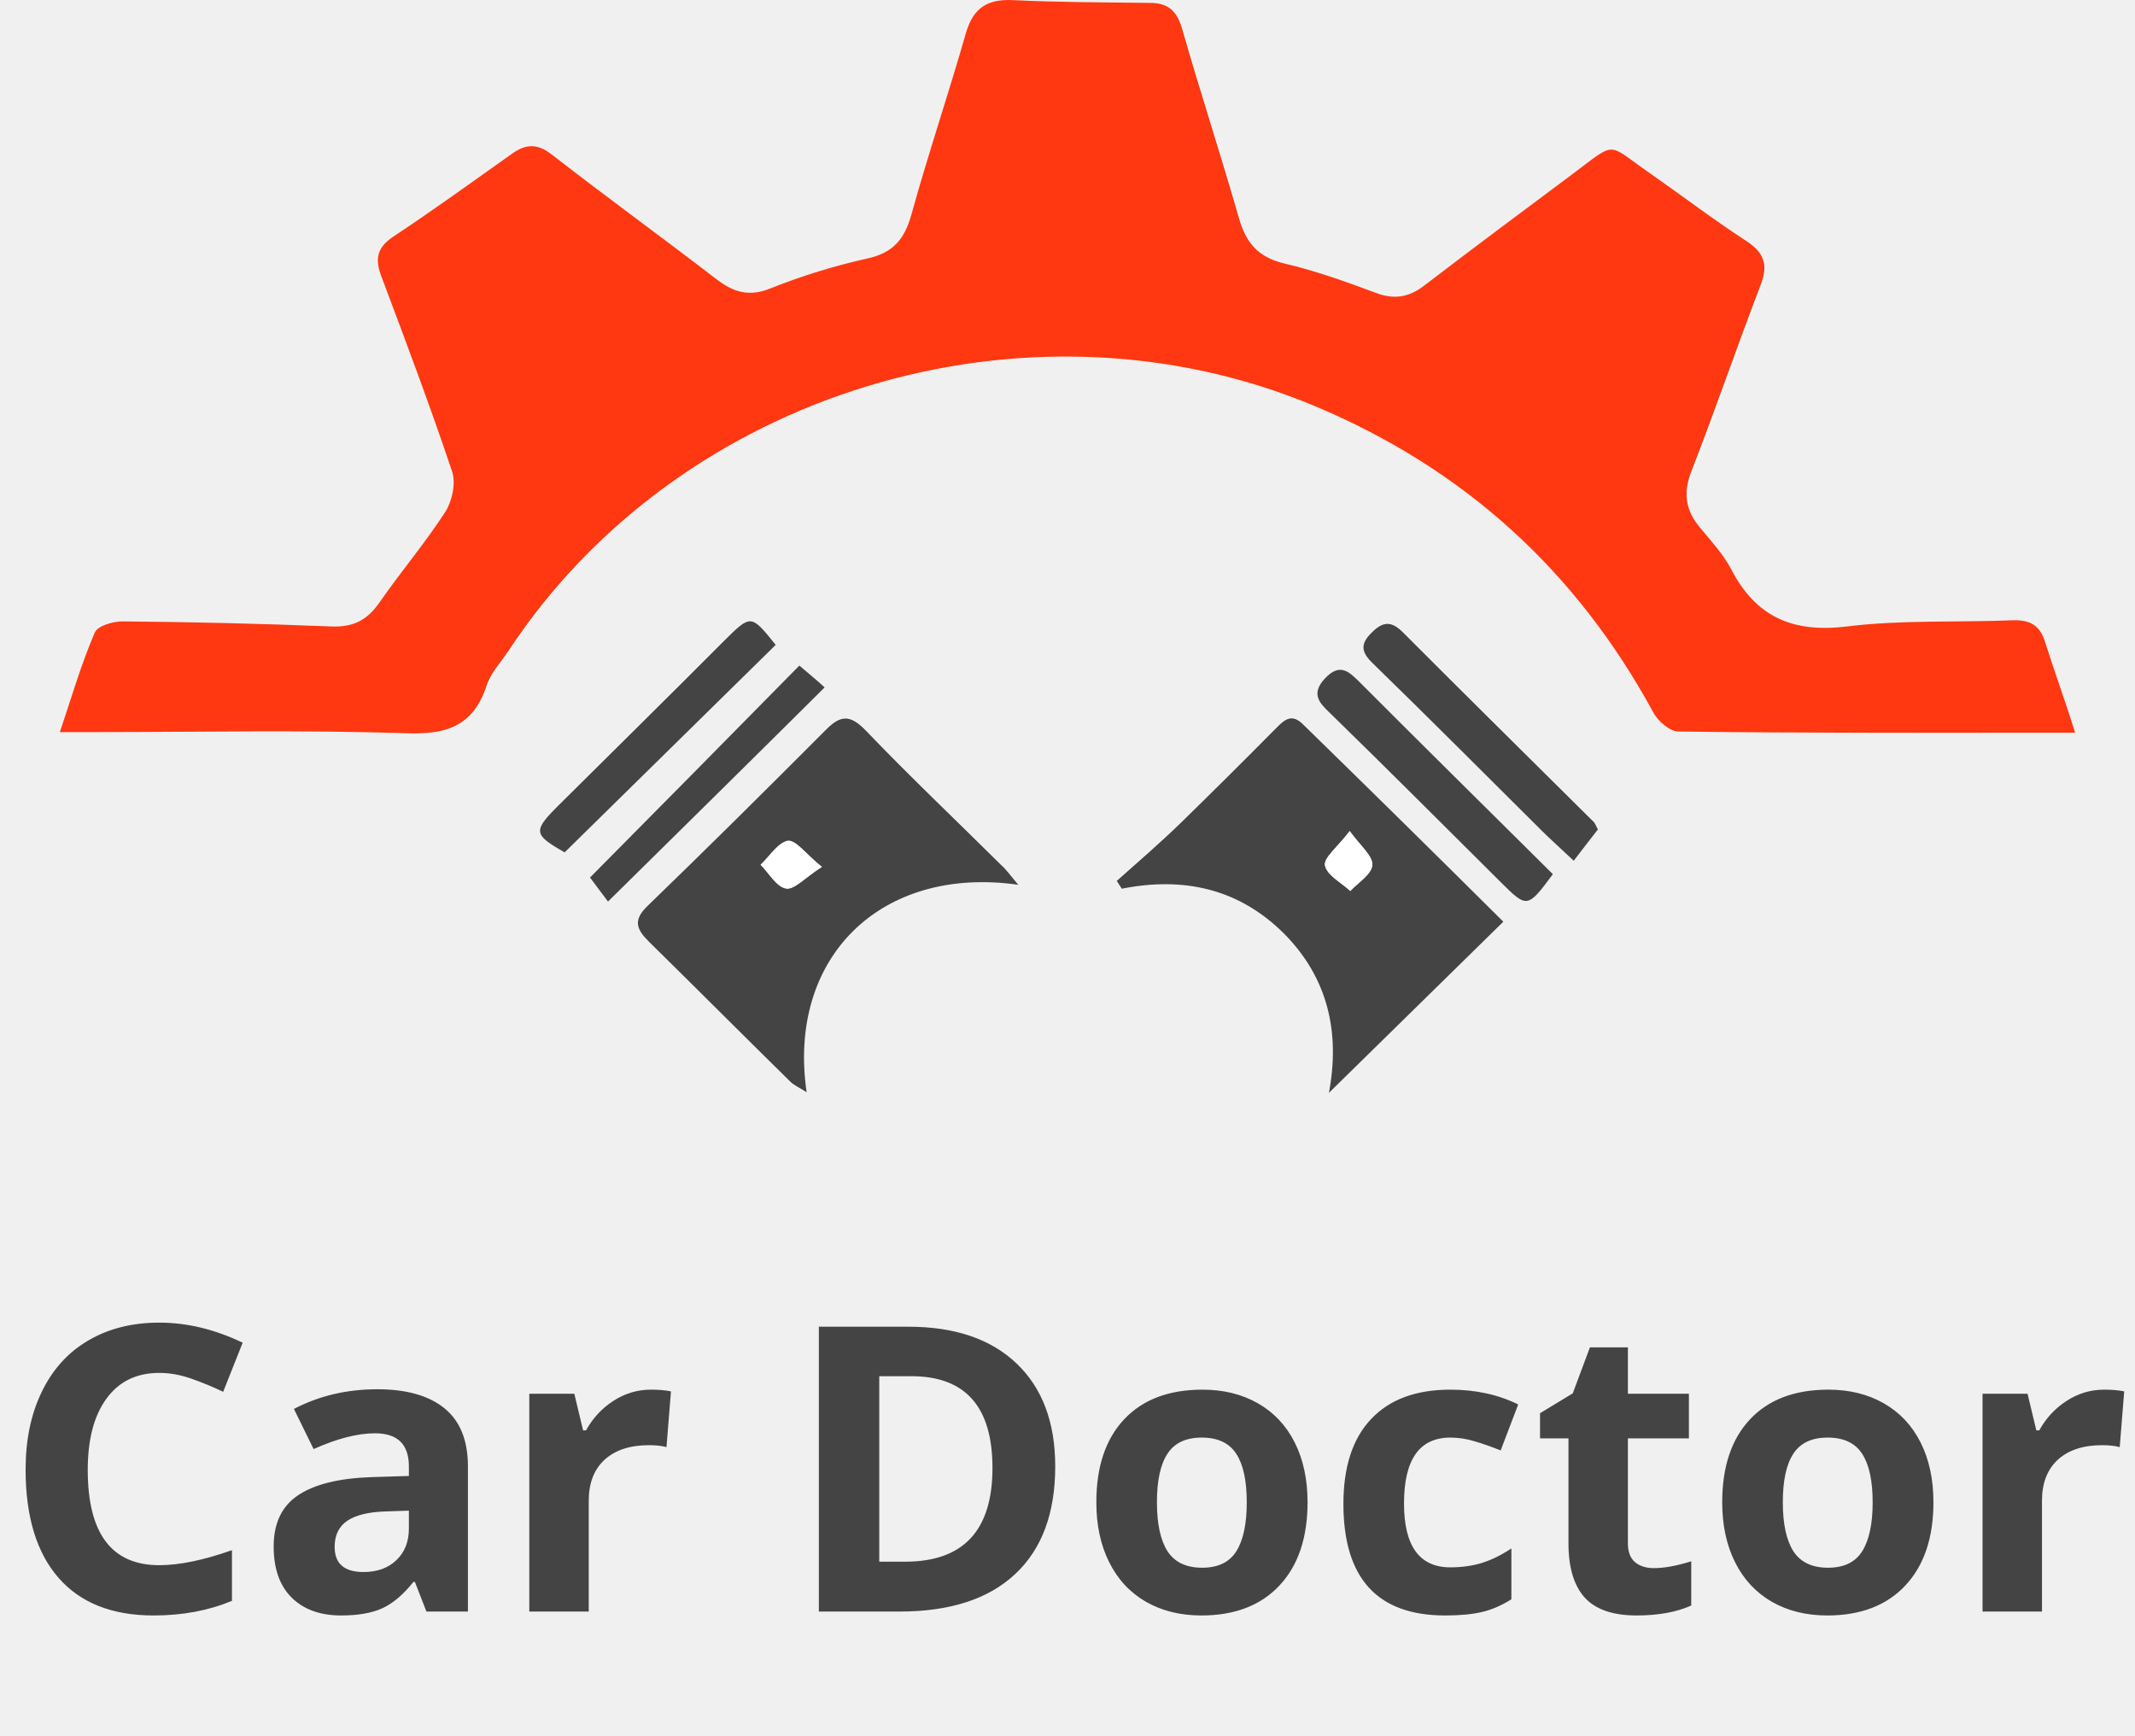
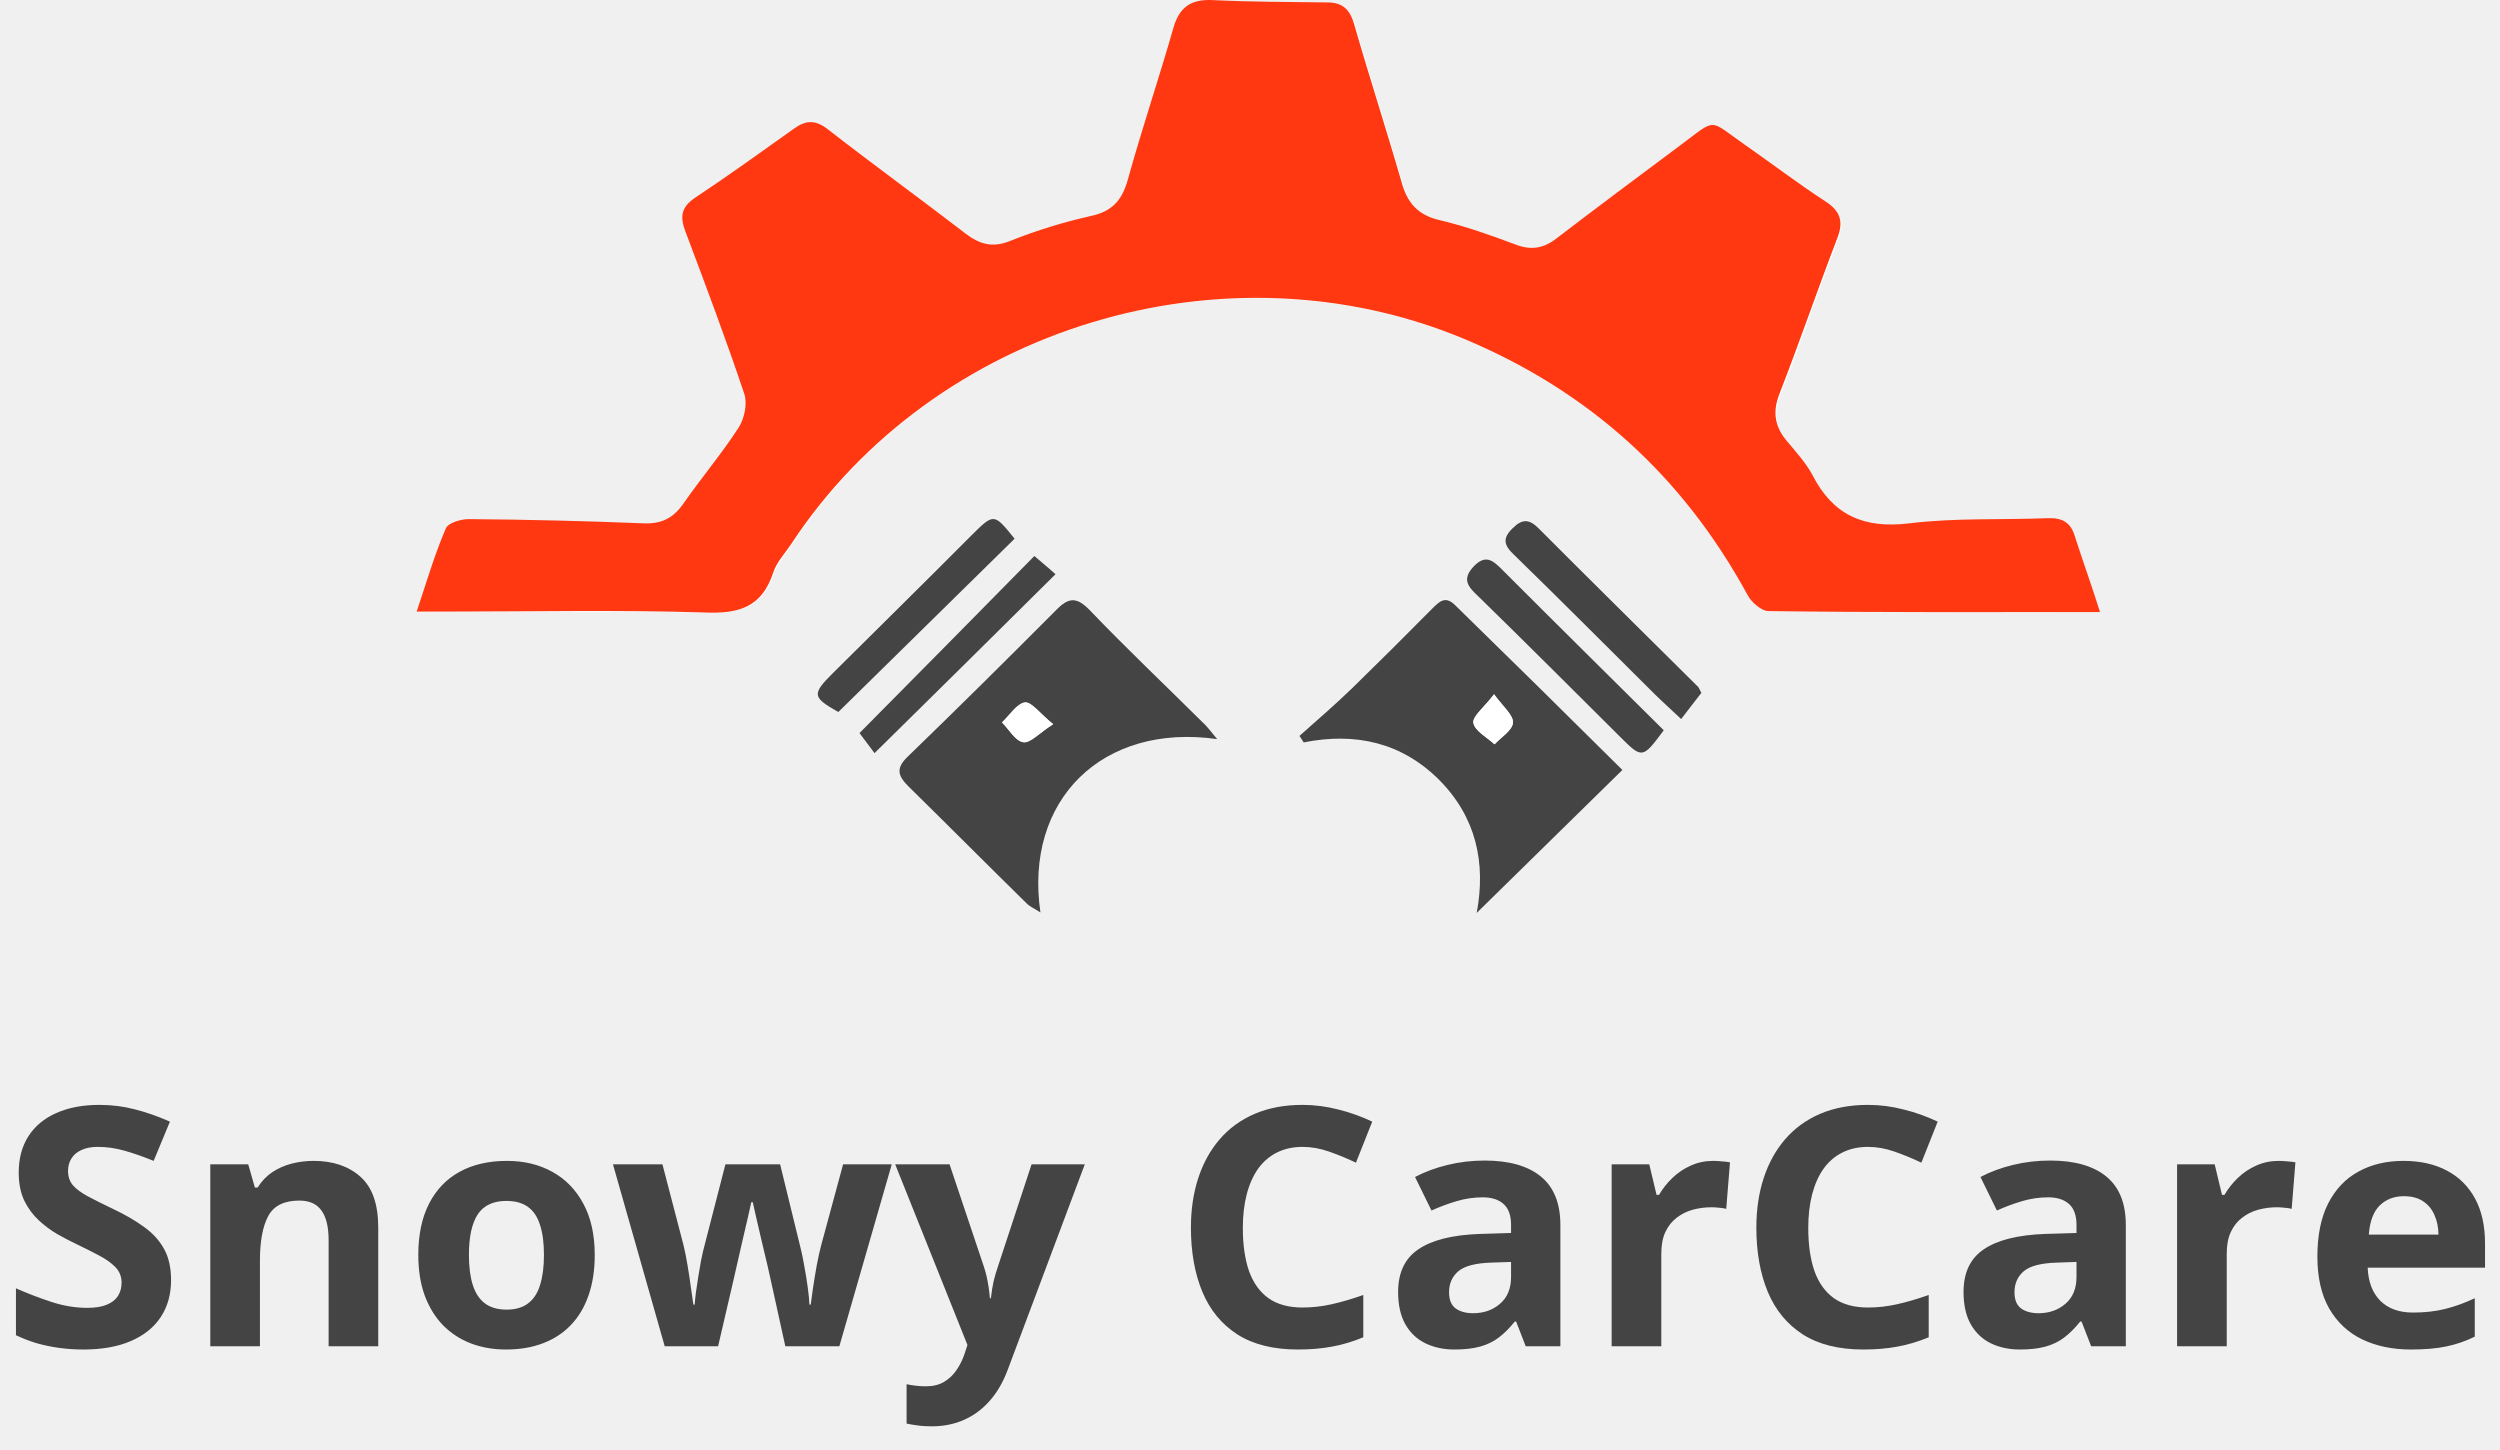
- <svg xmlns="http://www.w3.org/2000/svg" width="107" height="87" viewBox="0 0 107 87" fill="none">
-   <path d="M104 36.724C103.464 35.098 102.956 33.725 102.562 32.295C102.308 31.398 101.8 31.146 100.926 31.174C98.162 31.286 95.37 31.146 92.634 31.483C89.898 31.819 88.036 31.006 86.795 28.567C86.429 27.839 85.808 27.194 85.272 26.549C84.539 25.68 84.398 24.811 84.821 23.718C86.034 20.635 87.077 17.495 88.29 14.384C88.685 13.375 88.488 12.758 87.585 12.17C85.921 11.049 84.37 9.843 82.762 8.722C80.506 7.18 81.126 7.068 78.87 8.75C76.388 10.6 73.906 12.422 71.452 14.328C70.662 14.945 69.901 15.029 68.97 14.692C67.475 14.132 65.981 13.571 64.429 13.235C63.104 12.927 62.483 12.17 62.145 10.936C61.242 7.797 60.227 4.686 59.324 1.546C59.07 0.649 58.619 0.201 57.688 0.173C55.376 0.145 53.091 0.145 50.806 0.033C49.537 -0.023 48.832 0.425 48.465 1.686C47.619 4.742 46.604 7.741 45.73 10.796C45.391 12.002 44.827 12.702 43.53 12.983C41.894 13.347 40.258 13.851 38.707 14.468C37.635 14.889 36.845 14.692 35.999 14.048C33.235 11.945 30.443 9.899 27.707 7.769C26.974 7.208 26.41 7.208 25.705 7.741C23.73 9.17 21.728 10.572 19.725 11.917C18.879 12.478 18.851 13.067 19.189 13.936C20.43 17.159 21.615 20.411 22.715 23.662C22.912 24.251 22.715 25.148 22.377 25.68C21.361 27.25 20.12 28.68 19.077 30.221C18.456 31.118 17.723 31.483 16.623 31.426C13.154 31.286 9.684 31.202 6.187 31.174C5.708 31.174 4.946 31.398 4.805 31.735C4.156 33.304 3.677 34.93 3.056 36.724C3.818 36.724 4.326 36.724 4.862 36.724C10.023 36.724 15.213 36.612 20.374 36.78C22.405 36.836 23.759 36.444 24.435 34.426C24.661 33.781 25.169 33.22 25.535 32.66C34.053 19.598 51.512 14.328 65.924 20.383C73.398 23.522 79.011 28.623 82.875 35.715C83.1 36.163 83.721 36.696 84.144 36.696C90.659 36.752 97.203 36.724 104 36.724Z" fill="white" />
-   <path d="M104 36.724C97.174 36.724 90.659 36.752 84.116 36.668C83.693 36.668 83.072 36.136 82.847 35.687C78.983 28.595 73.37 23.494 65.896 20.355C51.512 14.328 34.053 19.598 25.479 32.632C25.084 33.22 24.576 33.753 24.379 34.398C23.702 36.416 22.348 36.836 20.317 36.752C15.156 36.584 9.995 36.696 4.805 36.696C4.297 36.696 3.79 36.696 3 36.696C3.592 34.93 4.072 33.276 4.749 31.707C4.89 31.37 5.651 31.146 6.131 31.146C9.6 31.174 13.097 31.258 16.566 31.398C17.695 31.454 18.4 31.09 19.02 30.193C20.092 28.651 21.305 27.222 22.32 25.652C22.659 25.12 22.856 24.223 22.659 23.634C21.558 20.355 20.346 17.131 19.133 13.908C18.794 13.039 18.851 12.45 19.669 11.889C21.7 10.544 23.674 9.114 25.648 7.713C26.353 7.208 26.917 7.18 27.651 7.741C30.387 9.871 33.207 11.917 35.943 14.02C36.789 14.664 37.579 14.889 38.65 14.44C40.202 13.823 41.837 13.319 43.473 12.955C44.771 12.674 45.335 11.973 45.673 10.768C46.519 7.713 47.535 4.714 48.409 1.658C48.776 0.397 49.481 -0.051 50.75 0.005C53.035 0.117 55.347 0.117 57.632 0.145C58.591 0.145 59.014 0.593 59.268 1.518C60.17 4.658 61.186 7.769 62.088 10.908C62.427 12.142 63.047 12.899 64.373 13.207C65.924 13.571 67.419 14.104 68.914 14.664C69.844 15.029 70.606 14.917 71.396 14.3C73.85 12.422 76.331 10.572 78.813 8.722C81.07 7.04 80.478 7.152 82.706 8.694C84.313 9.815 85.893 11.021 87.529 12.086C88.431 12.674 88.629 13.291 88.234 14.3C87.049 17.383 85.977 20.523 84.765 23.634C84.341 24.727 84.483 25.596 85.216 26.465C85.752 27.11 86.344 27.755 86.739 28.483C87.98 30.922 89.841 31.735 92.577 31.398C95.313 31.062 98.105 31.202 100.869 31.09C101.744 31.062 102.251 31.342 102.505 32.211C102.985 33.725 103.492 35.098 104 36.724Z" fill="#FF3811" />
-   <path d="M75.344 46.198C72.016 42.919 68.66 39.611 65.303 36.276C64.711 35.687 64.344 36.079 63.922 36.5C62.342 38.098 60.763 39.695 59.155 41.237C58.14 42.218 57.04 43.171 55.968 44.124C56.052 44.264 56.137 44.376 56.222 44.517C59.352 43.9 62.088 44.544 64.344 46.759C66.573 48.973 67.165 51.748 66.601 54.748C69.534 51.888 72.383 49.085 75.344 46.198Z" fill="white" />
-   <path d="M51.032 44.348C50.609 43.872 50.412 43.563 50.158 43.311C47.901 41.069 45.589 38.882 43.389 36.584C42.599 35.771 42.12 35.799 41.358 36.584C38.425 39.555 35.492 42.47 32.474 45.357C31.712 46.086 31.881 46.535 32.53 47.179C34.899 49.506 37.24 51.86 39.609 54.187C39.807 54.383 40.089 54.495 40.427 54.719C39.44 47.992 44.178 43.367 51.032 44.348Z" fill="white" />
-   <path d="M40.061 33.36C36.479 36.976 33.01 40.508 29.569 43.984C29.822 44.32 30.161 44.797 30.471 45.189C34.109 41.573 37.607 38.126 41.33 34.454C40.935 34.117 40.484 33.725 40.061 33.36Z" fill="white" />
-   <path d="M80.083 41.573C79.998 41.433 79.942 41.265 79.829 41.125C76.642 37.958 73.483 34.818 70.296 31.651C69.76 31.118 69.365 31.09 68.773 31.651C68.152 32.267 68.265 32.688 68.829 33.248C71.678 36.023 74.47 38.826 77.29 41.629C77.742 42.078 78.221 42.498 78.87 43.115C79.293 42.582 79.631 42.162 80.083 41.573Z" fill="white" />
-   <path d="M77.826 43.816C74.555 40.564 71.339 37.397 68.124 34.173C67.588 33.641 67.137 33.22 66.403 34.005C65.698 34.762 66.093 35.211 66.657 35.743C69.534 38.574 72.383 41.405 75.231 44.236C76.501 45.526 76.529 45.526 77.826 43.816Z" fill="white" />
-   <path d="M38.876 32.323C37.607 30.782 37.635 30.782 36.281 32.099C33.517 34.846 30.753 37.565 28.017 40.312C26.692 41.629 26.72 41.797 28.299 42.694C31.825 39.247 35.322 35.799 38.876 32.323Z" fill="white" />
-   <path d="M75.344 46.198C72.383 49.113 69.534 51.888 66.601 54.776C67.165 51.776 66.573 49.029 64.344 46.787C62.088 44.544 59.324 43.928 56.222 44.544C56.137 44.404 56.052 44.292 55.968 44.152C57.04 43.199 58.111 42.274 59.155 41.265C60.763 39.695 62.342 38.126 63.922 36.528C64.344 36.107 64.711 35.715 65.303 36.304C68.66 39.583 72.016 42.891 75.344 46.198ZM67.644 41.657C67.052 42.442 66.347 42.975 66.403 43.367C66.488 43.844 67.221 44.236 67.673 44.657C68.067 44.236 68.744 43.816 68.773 43.367C68.829 42.919 68.209 42.414 67.644 41.657Z" fill="#444444" />
-   <path d="M51.032 44.348C44.15 43.367 39.44 47.992 40.427 54.748C40.089 54.523 39.807 54.411 39.609 54.215C37.24 51.888 34.899 49.534 32.53 47.207C31.881 46.563 31.712 46.114 32.474 45.385C35.463 42.498 38.425 39.555 41.358 36.612C42.12 35.827 42.599 35.799 43.389 36.612C45.589 38.91 47.901 41.097 50.158 43.339C50.412 43.563 50.637 43.872 51.032 44.348ZM41.189 43.451C40.399 42.807 39.891 42.106 39.525 42.162C39.017 42.246 38.594 42.947 38.143 43.367C38.566 43.788 38.932 44.46 39.412 44.544C39.807 44.6 40.343 43.984 41.189 43.451Z" fill="#444444" />
-   <path d="M40.061 33.36C40.484 33.725 40.935 34.089 41.33 34.454C37.635 38.126 34.138 41.573 30.471 45.189C30.161 44.769 29.794 44.292 29.569 43.984C33.01 40.508 36.507 36.976 40.061 33.36Z" fill="#444444" />
-   <path d="M80.083 41.573C79.631 42.162 79.293 42.582 78.87 43.143C78.221 42.526 77.742 42.106 77.29 41.657C74.47 38.854 71.678 36.051 68.829 33.276C68.237 32.716 68.124 32.295 68.773 31.679C69.337 31.118 69.76 31.146 70.296 31.679C73.455 34.846 76.642 37.986 79.829 41.153C79.942 41.237 79.998 41.433 80.083 41.573Z" fill="#444444" />
-   <path d="M77.826 43.816C76.557 45.526 76.529 45.526 75.231 44.236C72.383 41.405 69.534 38.546 66.657 35.743C66.093 35.211 65.698 34.762 66.403 34.005C67.137 33.22 67.588 33.641 68.124 34.173C71.339 37.397 74.555 40.564 77.826 43.816Z" fill="#444444" />
-   <path d="M38.876 32.323C35.322 35.827 31.825 39.247 28.299 42.722C26.72 41.825 26.692 41.657 28.017 40.34C30.781 37.593 33.545 34.874 36.281 32.127C37.635 30.782 37.635 30.782 38.876 32.323Z" fill="#444444" />
-   <path d="M67.644 41.657C68.18 42.442 68.801 42.919 68.773 43.367C68.745 43.816 68.068 44.236 67.673 44.657C67.221 44.236 66.488 43.872 66.403 43.367C66.347 42.975 67.052 42.442 67.644 41.657Z" fill="white" />
-   <path d="M41.189 43.451C40.343 43.984 39.835 44.601 39.384 44.517C38.904 44.46 38.538 43.76 38.114 43.339C38.566 42.919 38.989 42.218 39.496 42.134C39.891 42.106 40.399 42.835 41.189 43.451Z" fill="white" />
-   <path d="M7.982 68.813C6.843 68.813 5.961 69.242 5.336 70.102C4.711 70.954 4.398 72.146 4.398 73.676C4.398 76.859 5.593 78.451 7.982 78.451C8.985 78.451 10.199 78.201 11.625 77.699V80.238C10.453 80.727 9.145 80.971 7.699 80.971C5.622 80.971 4.034 80.343 2.934 79.086C1.833 77.823 1.283 76.013 1.283 73.656C1.283 72.172 1.553 70.873 2.094 69.76C2.634 68.64 3.409 67.784 4.418 67.192C5.434 66.593 6.622 66.293 7.982 66.293C9.369 66.293 10.762 66.628 12.162 67.299L11.185 69.76C10.652 69.506 10.115 69.285 9.574 69.096C9.034 68.907 8.503 68.813 7.982 68.813ZM21.371 80.775L20.795 79.291H20.717C20.215 79.923 19.698 80.362 19.164 80.609C18.637 80.85 17.947 80.971 17.094 80.971C16.046 80.971 15.219 80.671 14.613 80.072C14.014 79.473 13.715 78.621 13.715 77.514C13.715 76.355 14.118 75.502 14.926 74.955C15.74 74.402 16.963 74.096 18.598 74.037L20.492 73.979V73.5C20.492 72.393 19.926 71.84 18.793 71.84C17.921 71.84 16.895 72.104 15.717 72.631L14.73 70.619C15.987 69.962 17.38 69.633 18.91 69.633C20.375 69.633 21.498 69.952 22.279 70.59C23.061 71.228 23.451 72.198 23.451 73.5V80.775H21.371ZM20.492 75.717L19.34 75.756C18.474 75.782 17.829 75.938 17.406 76.225C16.983 76.511 16.771 76.947 16.771 77.533C16.771 78.373 17.253 78.793 18.217 78.793C18.907 78.793 19.457 78.594 19.867 78.197C20.284 77.8 20.492 77.273 20.492 76.615V75.717ZM32.621 69.653C33.025 69.653 33.36 69.682 33.627 69.74L33.402 72.533C33.161 72.468 32.868 72.436 32.523 72.436C31.573 72.436 30.831 72.68 30.297 73.168C29.77 73.656 29.506 74.34 29.506 75.219V80.775H26.527V69.858H28.783L29.223 71.694H29.369C29.708 71.082 30.163 70.59 30.736 70.219C31.316 69.841 31.944 69.653 32.621 69.653ZM52.885 73.5C52.885 75.85 52.214 77.65 50.873 78.9C49.538 80.15 47.608 80.775 45.082 80.775H41.039V66.498H45.522C47.852 66.498 49.662 67.113 50.951 68.344C52.24 69.574 52.885 71.293 52.885 73.5ZM49.74 73.578C49.74 70.512 48.386 68.979 45.678 68.979H44.066V78.275H45.365C48.282 78.275 49.74 76.71 49.74 73.578ZM57.982 75.297C57.982 76.378 58.158 77.195 58.51 77.748C58.868 78.302 59.447 78.578 60.248 78.578C61.042 78.578 61.612 78.305 61.957 77.758C62.309 77.204 62.484 76.384 62.484 75.297C62.484 74.216 62.309 73.406 61.957 72.865C61.605 72.325 61.029 72.055 60.228 72.055C59.434 72.055 58.861 72.325 58.51 72.865C58.158 73.399 57.982 74.21 57.982 75.297ZM65.531 75.297C65.531 77.074 65.062 78.464 64.125 79.467C63.188 80.469 61.882 80.971 60.209 80.971C59.161 80.971 58.236 80.743 57.435 80.287C56.635 79.825 56.02 79.164 55.59 78.305C55.16 77.445 54.945 76.443 54.945 75.297C54.945 73.513 55.411 72.126 56.342 71.137C57.273 70.147 58.581 69.653 60.268 69.653C61.316 69.653 62.24 69.88 63.041 70.336C63.842 70.792 64.457 71.446 64.887 72.299C65.316 73.152 65.531 74.151 65.531 75.297ZM72.426 80.971C69.027 80.971 67.328 79.106 67.328 75.375C67.328 73.52 67.79 72.104 68.715 71.127C69.639 70.144 70.964 69.653 72.689 69.653C73.953 69.653 75.085 69.9 76.088 70.395L75.209 72.699C74.74 72.51 74.304 72.358 73.9 72.24C73.497 72.117 73.093 72.055 72.689 72.055C71.14 72.055 70.365 73.155 70.365 75.356C70.365 77.491 71.14 78.559 72.689 78.559C73.262 78.559 73.793 78.484 74.281 78.334C74.769 78.178 75.258 77.937 75.746 77.612V80.16C75.264 80.466 74.776 80.678 74.281 80.795C73.793 80.912 73.174 80.971 72.426 80.971ZM82.885 78.598C83.406 78.598 84.031 78.484 84.76 78.256V80.473C84.018 80.805 83.106 80.971 82.025 80.971C80.834 80.971 79.965 80.671 79.418 80.072C78.878 79.467 78.607 78.562 78.607 77.358V72.094H77.182V70.834L78.822 69.838L79.682 67.533H81.586V69.858H84.643V72.094H81.586V77.358C81.586 77.781 81.703 78.093 81.938 78.295C82.178 78.497 82.494 78.598 82.885 78.598ZM89.35 75.297C89.35 76.378 89.525 77.195 89.877 77.748C90.235 78.302 90.814 78.578 91.615 78.578C92.409 78.578 92.979 78.305 93.324 77.758C93.676 77.204 93.852 76.384 93.852 75.297C93.852 74.216 93.676 73.406 93.324 72.865C92.973 72.325 92.397 72.055 91.596 72.055C90.801 72.055 90.228 72.325 89.877 72.865C89.525 73.399 89.35 74.21 89.35 75.297ZM96.898 75.297C96.898 77.074 96.43 78.464 95.492 79.467C94.555 80.469 93.249 80.971 91.576 80.971C90.528 80.971 89.603 80.743 88.803 80.287C88.002 79.825 87.387 79.164 86.957 78.305C86.527 77.445 86.312 76.443 86.312 75.297C86.312 73.513 86.778 72.126 87.709 71.137C88.64 70.147 89.949 69.653 91.635 69.653C92.683 69.653 93.607 69.88 94.408 70.336C95.209 70.792 95.824 71.446 96.254 72.299C96.684 73.152 96.898 74.151 96.898 75.297ZM105.453 69.653C105.857 69.653 106.192 69.682 106.459 69.74L106.234 72.533C105.993 72.468 105.701 72.436 105.355 72.436C104.405 72.436 103.663 72.68 103.129 73.168C102.602 73.656 102.338 74.34 102.338 75.219V80.775H99.359V69.858H101.615L102.055 71.694H102.201C102.54 71.082 102.995 70.59 103.568 70.219C104.148 69.841 104.776 69.653 105.453 69.653Z" fill="#444444" />
+ <svg xmlns="http://www.w3.org/2000/svg" width="150" height="87" viewBox="0 0 150 87" fill="none">
+   <path d="M126 36.724C125.464 35.098 124.956 33.725 124.562 32.295C124.308 31.398 123.8 31.146 122.926 31.174C120.162 31.286 117.369 31.146 114.634 31.483C111.898 31.819 110.036 31.006 108.795 28.567C108.429 27.839 107.808 27.194 107.272 26.549C106.539 25.68 106.398 24.811 106.821 23.718C108.034 20.635 109.077 17.495 110.29 14.384C110.685 13.375 110.488 12.758 109.585 12.17C107.921 11.049 106.37 9.843 104.762 8.722C102.506 7.18 103.126 7.068 100.87 8.75C98.388 10.6 95.906 12.422 93.452 14.328C92.662 14.945 91.901 15.029 90.97 14.692C89.475 14.132 87.981 13.571 86.429 13.235C85.104 12.927 84.483 12.17 84.145 10.936C83.242 7.797 82.227 4.686 81.324 1.546C81.07 0.649 80.619 0.201 79.688 0.173C77.376 0.145 75.091 0.145 72.806 0.033C71.537 -0.023 70.832 0.425 70.466 1.686C69.619 4.742 68.604 7.741 67.73 10.796C67.391 12.002 66.827 12.702 65.53 12.983C63.894 13.347 62.258 13.851 60.707 14.468C59.635 14.889 58.845 14.692 57.999 14.048C55.235 11.945 52.443 9.899 49.707 7.769C48.974 7.208 48.41 7.208 47.705 7.741C45.73 9.17 43.728 10.572 41.725 11.917C40.879 12.478 40.851 13.067 41.189 13.936C42.43 17.159 43.615 20.411 44.715 23.662C44.912 24.251 44.715 25.148 44.377 25.68C43.361 27.25 42.12 28.68 41.077 30.221C40.456 31.118 39.723 31.483 38.623 31.426C35.154 31.286 31.684 31.202 28.187 31.174C27.708 31.174 26.946 31.398 26.805 31.735C26.156 33.304 25.677 34.93 25.056 36.724C25.818 36.724 26.326 36.724 26.861 36.724C32.023 36.724 37.213 36.612 42.374 36.78C44.405 36.836 45.758 36.444 46.435 34.426C46.661 33.781 47.169 33.22 47.535 32.66C56.053 19.598 73.512 14.328 87.924 20.383C95.398 23.522 101.011 28.623 104.875 35.715C105.101 36.163 105.721 36.696 106.144 36.696C112.659 36.752 119.203 36.724 126 36.724Z" fill="white" />
+   <path d="M126 36.724C119.174 36.724 112.659 36.752 106.116 36.668C105.693 36.668 105.072 36.136 104.847 35.687C100.983 28.595 95.37 23.494 87.896 20.355C73.512 14.328 56.053 19.598 47.479 32.632C47.084 33.22 46.576 33.753 46.379 34.398C45.702 36.416 44.348 36.836 42.318 36.752C37.156 36.584 31.995 36.696 26.805 36.696C26.297 36.696 25.79 36.696 25 36.696C25.592 34.93 26.072 33.276 26.749 31.707C26.89 31.37 27.651 31.146 28.131 31.146C31.6 31.174 35.097 31.258 38.566 31.398C39.694 31.454 40.4 31.09 41.02 30.193C42.092 28.651 43.305 27.222 44.32 25.652C44.658 25.12 44.856 24.223 44.658 23.634C43.559 20.355 42.346 17.131 41.133 13.908C40.794 13.039 40.851 12.45 41.669 11.889C43.7 10.544 45.674 9.114 47.648 7.713C48.353 7.208 48.917 7.18 49.651 7.741C52.386 9.871 55.207 11.917 57.943 14.02C58.789 14.664 59.579 14.889 60.65 14.44C62.202 13.823 63.837 13.319 65.473 12.955C66.771 12.674 67.335 11.973 67.673 10.768C68.519 7.713 69.535 4.714 70.409 1.658C70.776 0.397 71.481 -0.051 72.75 0.005C75.035 0.117 77.347 0.117 79.632 0.145C80.591 0.145 81.014 0.593 81.268 1.518C82.17 4.658 83.186 7.769 84.088 10.908C84.427 12.142 85.047 12.899 86.373 13.207C87.924 13.571 89.419 14.104 90.914 14.664C91.844 15.029 92.606 14.917 93.396 14.3C95.85 12.422 98.331 10.572 100.813 8.722C103.07 7.04 102.477 7.152 104.706 8.694C106.313 9.815 107.893 11.021 109.529 12.086C110.431 12.674 110.629 13.291 110.234 14.3C109.049 17.383 107.977 20.523 106.765 23.634C106.341 24.727 106.483 25.596 107.216 26.465C107.752 27.11 108.344 27.755 108.739 28.483C109.98 30.922 111.841 31.735 114.577 31.398C117.313 31.062 120.105 31.202 122.869 31.09C123.744 31.062 124.251 31.342 124.505 32.211C124.985 33.725 125.492 35.098 126 36.724Z" fill="#FF3811" />
+   <path d="M97.344 46.198C94.016 42.919 90.66 39.611 87.303 36.276C86.711 35.687 86.344 36.079 85.921 36.5C84.342 38.098 82.763 39.695 81.155 41.237C80.14 42.218 79.04 43.171 77.968 44.124C78.052 44.264 78.137 44.376 78.222 44.517C81.352 43.9 84.088 44.544 86.344 46.759C88.573 48.973 89.165 51.748 88.601 54.748C91.534 51.888 94.383 49.085 97.344 46.198Z" fill="white" />
+   <path d="M73.032 44.348C72.609 43.872 72.412 43.563 72.158 43.311C69.901 41.069 67.589 38.882 65.389 36.584C64.599 35.771 64.12 35.799 63.358 36.584C60.425 39.555 57.492 42.47 54.474 45.357C53.712 46.086 53.881 46.535 54.53 47.179C56.899 49.506 59.24 51.86 61.609 54.187C61.807 54.383 62.089 54.495 62.427 54.719C61.44 47.992 66.178 43.367 73.032 44.348Z" fill="white" />
+   <path d="M62.061 33.36C58.479 36.976 55.01 40.508 51.569 43.984C51.822 44.32 52.161 44.797 52.471 45.189C56.109 41.573 59.607 38.126 63.33 34.454C62.935 34.117 62.484 33.725 62.061 33.36Z" fill="white" />
+   <path d="M102.083 41.573C101.998 41.433 101.942 41.265 101.829 41.125C98.642 37.958 95.483 34.818 92.296 31.651C91.76 31.118 91.365 31.09 90.773 31.651C90.152 32.267 90.265 32.688 90.829 33.248C93.678 36.023 96.47 38.826 99.29 41.629C99.742 42.078 100.221 42.498 100.87 43.115C101.293 42.582 101.631 42.162 102.083 41.573Z" fill="white" />
+   <path d="M99.826 43.816C96.555 40.564 93.339 37.397 90.124 34.173C89.588 33.641 89.137 33.22 88.403 34.005C87.698 34.762 88.093 35.211 88.657 35.743C91.534 38.574 94.383 41.405 97.231 44.236C98.501 45.526 98.529 45.526 99.826 43.816Z" fill="white" />
+   <path d="M60.876 32.323C59.607 30.782 59.635 30.782 58.281 32.099C55.517 34.846 52.753 37.565 50.017 40.312C48.692 41.629 48.72 41.797 50.299 42.694C53.825 39.247 57.322 35.799 60.876 32.323Z" fill="white" />
+   <path d="M97.344 46.198C94.383 49.113 91.534 51.888 88.601 54.776C89.165 51.776 88.573 49.029 86.344 46.787C84.088 44.544 81.324 43.928 78.222 44.544C78.137 44.404 78.052 44.292 77.968 44.152C79.04 43.199 80.111 42.274 81.155 41.265C82.763 39.695 84.342 38.126 85.921 36.528C86.344 36.107 86.711 35.715 87.303 36.304C90.66 39.583 94.016 42.891 97.344 46.198ZM89.644 41.657C89.052 42.442 88.347 42.975 88.403 43.367C88.488 43.844 89.221 44.236 89.673 44.657C90.067 44.236 90.744 43.816 90.773 43.367C90.829 42.919 90.209 42.414 89.644 41.657Z" fill="#444444" />
+   <path d="M73.032 44.348C66.15 43.367 61.44 47.992 62.427 54.748C62.089 54.523 61.807 54.411 61.609 54.215C59.24 51.888 56.899 49.534 54.53 47.207C53.881 46.563 53.712 46.114 54.474 45.385C57.463 42.498 60.425 39.555 63.358 36.612C64.12 35.827 64.599 35.799 65.389 36.612C67.589 38.91 69.901 41.097 72.158 43.339C72.412 43.563 72.637 43.872 73.032 44.348ZM63.189 43.451C62.399 42.807 61.891 42.106 61.525 42.162C61.017 42.246 60.594 42.947 60.143 43.367C60.566 43.788 60.932 44.46 61.412 44.544C61.807 44.6 62.343 43.984 63.189 43.451Z" fill="#444444" />
+   <path d="M62.061 33.36C62.484 33.725 62.935 34.089 63.33 34.454C59.635 38.126 56.138 41.573 52.471 45.189C52.161 44.769 51.794 44.292 51.569 43.984C55.01 40.508 58.507 36.976 62.061 33.36Z" fill="#444444" />
+   <path d="M102.083 41.573C101.631 42.162 101.293 42.582 100.87 43.143C100.221 42.526 99.742 42.106 99.29 41.657C96.47 38.854 93.678 36.051 90.829 33.276C90.237 32.716 90.124 32.295 90.773 31.679C91.337 31.118 91.76 31.146 92.296 31.679C95.455 34.846 98.642 37.986 101.829 41.153C101.942 41.237 101.998 41.433 102.083 41.573Z" fill="#444444" />
+   <path d="M99.826 43.816C98.557 45.526 98.529 45.526 97.231 44.236C94.383 41.405 91.534 38.546 88.657 35.743C88.093 35.211 87.698 34.762 88.403 34.005C89.137 33.22 89.588 33.641 90.124 34.173C93.339 37.397 96.555 40.564 99.826 43.816Z" fill="#444444" />
+   <path d="M60.876 32.323C57.322 35.827 53.825 39.247 50.299 42.722C48.72 41.825 48.692 41.657 50.017 40.34C52.781 37.593 55.545 34.874 58.281 32.127C59.635 30.782 59.635 30.782 60.876 32.323Z" fill="#444444" />
+   <path d="M89.644 41.657C90.18 42.442 90.801 42.919 90.773 43.367C90.745 43.816 90.068 44.236 89.673 44.657C89.221 44.236 88.488 43.872 88.403 43.367C88.347 42.975 89.052 42.442 89.644 41.657Z" fill="white" />
+   <path d="M63.189 43.451C62.343 43.984 61.835 44.601 61.384 44.517C60.904 44.46 60.538 43.76 60.114 43.339C60.566 42.919 60.989 42.218 61.496 42.134C61.891 42.106 62.399 42.835 63.189 43.451Z" fill="white" />
+   <path d="M10.264 76.811C10.264 77.657 10.059 78.393 9.648 79.018C9.238 79.643 8.639 80.124 7.852 80.463C7.07 80.802 6.12 80.971 5 80.971C4.505 80.971 4.02 80.938 3.545 80.873C3.076 80.808 2.624 80.714 2.188 80.59C1.758 80.46 1.348 80.3 0.957 80.112V77.299C1.634 77.598 2.337 77.869 3.066 78.109C3.796 78.35 4.518 78.471 5.234 78.471C5.729 78.471 6.126 78.406 6.426 78.275C6.732 78.145 6.953 77.966 7.09 77.738C7.227 77.51 7.295 77.25 7.295 76.957C7.295 76.599 7.174 76.293 6.934 76.039C6.693 75.785 6.361 75.548 5.938 75.326C5.521 75.105 5.049 74.867 4.521 74.613C4.189 74.457 3.828 74.268 3.438 74.047C3.047 73.819 2.676 73.542 2.324 73.217C1.973 72.891 1.683 72.498 1.455 72.035C1.234 71.567 1.123 71.007 1.123 70.356C1.123 69.503 1.318 68.774 1.709 68.168C2.1 67.563 2.656 67.1 3.379 66.781C4.108 66.456 4.967 66.293 5.957 66.293C6.699 66.293 7.406 66.381 8.076 66.557C8.753 66.726 9.46 66.973 10.195 67.299L9.219 69.653C8.561 69.385 7.972 69.18 7.451 69.037C6.93 68.888 6.4 68.813 5.859 68.813C5.482 68.813 5.16 68.874 4.893 68.998C4.626 69.115 4.424 69.285 4.287 69.506C4.15 69.721 4.082 69.972 4.082 70.258C4.082 70.597 4.18 70.883 4.375 71.117C4.577 71.345 4.876 71.567 5.273 71.781C5.677 71.996 6.178 72.247 6.777 72.533C7.507 72.878 8.128 73.24 8.643 73.617C9.163 73.988 9.564 74.428 9.844 74.936C10.124 75.437 10.264 76.062 10.264 76.811ZM18.818 69.653C19.984 69.653 20.921 69.972 21.631 70.609C22.34 71.241 22.695 72.257 22.695 73.656V80.775H19.717V74.399C19.717 73.617 19.574 73.028 19.287 72.631C19.007 72.234 18.564 72.035 17.959 72.035C17.047 72.035 16.426 72.344 16.094 72.963C15.762 73.582 15.596 74.473 15.596 75.639V80.775H12.617V69.858H14.893L15.293 71.254H15.459C15.693 70.876 15.983 70.57 16.328 70.336C16.68 70.102 17.067 69.929 17.49 69.819C17.92 69.708 18.363 69.653 18.818 69.653ZM35.684 75.297C35.684 76.209 35.56 77.016 35.312 77.719C35.072 78.422 34.717 79.018 34.248 79.506C33.786 79.988 33.226 80.352 32.568 80.6C31.917 80.847 31.182 80.971 30.361 80.971C29.593 80.971 28.887 80.847 28.242 80.6C27.604 80.352 27.047 79.988 26.572 79.506C26.104 79.018 25.739 78.422 25.479 77.719C25.225 77.016 25.098 76.209 25.098 75.297C25.098 74.086 25.312 73.061 25.742 72.221C26.172 71.381 26.784 70.743 27.578 70.307C28.372 69.871 29.32 69.653 30.42 69.653C31.442 69.653 32.347 69.871 33.135 70.307C33.929 70.743 34.551 71.381 35 72.221C35.456 73.061 35.684 74.086 35.684 75.297ZM28.135 75.297C28.135 76.013 28.213 76.615 28.369 77.104C28.525 77.592 28.77 77.96 29.102 78.207C29.434 78.454 29.866 78.578 30.4 78.578C30.928 78.578 31.354 78.454 31.68 78.207C32.012 77.96 32.253 77.592 32.402 77.104C32.559 76.615 32.637 76.013 32.637 75.297C32.637 74.574 32.559 73.975 32.402 73.5C32.253 73.018 32.012 72.657 31.68 72.416C31.348 72.175 30.915 72.055 30.381 72.055C29.593 72.055 29.02 72.325 28.662 72.865C28.311 73.406 28.135 74.216 28.135 75.297ZM47.119 80.775L46.279 76.957C46.234 76.729 46.159 76.394 46.055 75.951C45.95 75.502 45.837 75.024 45.713 74.516C45.596 74.001 45.485 73.526 45.381 73.09C45.283 72.654 45.212 72.335 45.166 72.133H45.078C45.033 72.335 44.961 72.654 44.863 73.09C44.766 73.526 44.655 74.001 44.531 74.516C44.414 75.03 44.303 75.515 44.199 75.971C44.095 76.42 44.017 76.762 43.965 76.996L43.086 80.775H39.883L36.777 69.858H39.746L41.006 74.692C41.09 75.03 41.172 75.434 41.25 75.903C41.328 76.365 41.397 76.814 41.455 77.25C41.52 77.68 41.569 78.022 41.602 78.275H41.68C41.693 78.087 41.719 77.836 41.758 77.524C41.803 77.211 41.852 76.889 41.904 76.557C41.963 76.218 42.015 75.915 42.06 75.649C42.113 75.375 42.152 75.19 42.178 75.092L43.525 69.858H46.807L48.086 75.092C48.132 75.281 48.19 75.58 48.262 75.99C48.34 76.4 48.408 76.824 48.467 77.26C48.525 77.69 48.558 78.028 48.565 78.275H48.643C48.669 78.054 48.714 77.725 48.779 77.289C48.844 76.853 48.919 76.397 49.004 75.922C49.095 75.44 49.186 75.03 49.277 74.692L50.586 69.858H53.506L50.361 80.775H47.119ZM53.711 69.858H56.973L59.033 76C59.098 76.195 59.154 76.394 59.199 76.596C59.245 76.798 59.284 77.006 59.316 77.221C59.349 77.436 59.375 77.66 59.395 77.895H59.453C59.492 77.543 59.544 77.214 59.609 76.908C59.681 76.602 59.769 76.3 59.873 76L61.895 69.858H65.088L60.469 82.172C60.189 82.927 59.824 83.555 59.375 84.057C58.926 84.565 58.408 84.945 57.822 85.199C57.243 85.453 56.605 85.58 55.908 85.58C55.57 85.58 55.277 85.561 55.029 85.522C54.782 85.489 54.57 85.453 54.395 85.414V83.051C54.531 83.084 54.704 83.113 54.912 83.139C55.12 83.165 55.339 83.178 55.566 83.178C55.983 83.178 56.341 83.09 56.641 82.914C56.94 82.738 57.191 82.501 57.393 82.201C57.594 81.908 57.754 81.586 57.871 81.234L58.047 80.697L53.711 69.858ZM78.154 68.813C77.575 68.813 77.061 68.927 76.611 69.154C76.169 69.376 75.794 69.698 75.488 70.121C75.189 70.544 74.961 71.055 74.805 71.654C74.648 72.253 74.57 72.927 74.57 73.676C74.57 74.685 74.694 75.548 74.941 76.264C75.195 76.973 75.586 77.517 76.113 77.895C76.641 78.266 77.321 78.451 78.154 78.451C78.734 78.451 79.313 78.386 79.893 78.256C80.478 78.126 81.113 77.94 81.797 77.699V80.238C81.165 80.499 80.544 80.684 79.932 80.795C79.32 80.912 78.633 80.971 77.871 80.971C76.4 80.971 75.189 80.668 74.238 80.063C73.294 79.451 72.594 78.598 72.139 77.504C71.683 76.404 71.455 75.121 71.455 73.656C71.455 72.576 71.602 71.586 71.894 70.688C72.188 69.789 72.617 69.011 73.184 68.354C73.75 67.696 74.45 67.188 75.283 66.83C76.117 66.472 77.074 66.293 78.154 66.293C78.864 66.293 79.574 66.384 80.283 66.567C80.999 66.742 81.683 66.987 82.334 67.299L81.357 69.76C80.824 69.506 80.287 69.285 79.746 69.096C79.206 68.907 78.675 68.813 78.154 68.813ZM89.082 69.633C90.547 69.633 91.67 69.952 92.451 70.59C93.232 71.228 93.623 72.198 93.623 73.5V80.775H91.543L90.967 79.291H90.889C90.576 79.682 90.257 80.001 89.932 80.248C89.606 80.496 89.232 80.678 88.809 80.795C88.385 80.912 87.871 80.971 87.266 80.971C86.621 80.971 86.042 80.847 85.527 80.6C85.019 80.352 84.619 79.975 84.326 79.467C84.033 78.953 83.887 78.302 83.887 77.514C83.887 76.355 84.294 75.502 85.107 74.955C85.921 74.402 87.142 74.096 88.769 74.037L90.664 73.979V73.5C90.664 72.927 90.514 72.507 90.215 72.24C89.915 71.973 89.499 71.84 88.965 71.84C88.438 71.84 87.92 71.915 87.412 72.065C86.904 72.214 86.397 72.403 85.889 72.631L84.902 70.619C85.482 70.313 86.13 70.072 86.846 69.897C87.568 69.721 88.314 69.633 89.082 69.633ZM90.664 75.717L89.512 75.756C88.548 75.782 87.878 75.954 87.5 76.274C87.129 76.593 86.943 77.013 86.943 77.533C86.943 77.989 87.077 78.315 87.344 78.51C87.611 78.699 87.959 78.793 88.389 78.793C89.027 78.793 89.564 78.604 90 78.227C90.443 77.849 90.664 77.312 90.664 76.615V75.717ZM102.793 69.653C102.943 69.653 103.115 69.662 103.311 69.682C103.512 69.695 103.675 69.714 103.799 69.74L103.574 72.533C103.477 72.501 103.337 72.478 103.154 72.465C102.979 72.445 102.826 72.436 102.695 72.436C102.311 72.436 101.937 72.484 101.572 72.582C101.214 72.68 100.892 72.839 100.605 73.061C100.319 73.275 100.091 73.562 99.922 73.92C99.759 74.272 99.678 74.704 99.678 75.219V80.775H96.699V69.858H98.955L99.394 71.694H99.541C99.756 71.322 100.023 70.984 100.342 70.678C100.667 70.365 101.035 70.118 101.445 69.936C101.862 69.747 102.311 69.653 102.793 69.653ZM112.08 68.813C111.501 68.813 110.986 68.927 110.537 69.154C110.094 69.376 109.72 69.698 109.414 70.121C109.115 70.544 108.887 71.055 108.73 71.654C108.574 72.253 108.496 72.927 108.496 73.676C108.496 74.685 108.62 75.548 108.867 76.264C109.121 76.973 109.512 77.517 110.039 77.895C110.566 78.266 111.247 78.451 112.08 78.451C112.66 78.451 113.239 78.386 113.818 78.256C114.404 78.126 115.039 77.94 115.723 77.699V80.238C115.091 80.499 114.469 80.684 113.857 80.795C113.245 80.912 112.559 80.971 111.797 80.971C110.326 80.971 109.115 80.668 108.164 80.063C107.22 79.451 106.52 78.598 106.064 77.504C105.609 76.404 105.381 75.121 105.381 73.656C105.381 72.576 105.527 71.586 105.82 70.688C106.113 69.789 106.543 69.011 107.109 68.354C107.676 67.696 108.376 67.188 109.209 66.83C110.042 66.472 110.999 66.293 112.08 66.293C112.79 66.293 113.499 66.384 114.209 66.567C114.925 66.742 115.609 66.987 116.26 67.299L115.283 69.76C114.749 69.506 114.212 69.285 113.672 69.096C113.132 68.907 112.601 68.813 112.08 68.813ZM123.008 69.633C124.473 69.633 125.596 69.952 126.377 70.59C127.158 71.228 127.549 72.198 127.549 73.5V80.775H125.469L124.893 79.291H124.814C124.502 79.682 124.183 80.001 123.857 80.248C123.532 80.496 123.158 80.678 122.734 80.795C122.311 80.912 121.797 80.971 121.191 80.971C120.547 80.971 119.967 80.847 119.453 80.6C118.945 80.352 118.545 79.975 118.252 79.467C117.959 78.953 117.812 78.302 117.812 77.514C117.812 76.355 118.219 75.502 119.033 74.955C119.847 74.402 121.068 74.096 122.695 74.037L124.59 73.979V73.5C124.59 72.927 124.44 72.507 124.141 72.24C123.841 71.973 123.424 71.84 122.891 71.84C122.363 71.84 121.846 71.915 121.338 72.065C120.83 72.214 120.322 72.403 119.814 72.631L118.828 70.619C119.408 70.313 120.055 70.072 120.771 69.897C121.494 69.721 122.24 69.633 123.008 69.633ZM124.59 75.717L123.438 75.756C122.474 75.782 121.803 75.954 121.426 76.274C121.055 76.593 120.869 77.013 120.869 77.533C120.869 77.989 121.003 78.315 121.27 78.51C121.536 78.699 121.885 78.793 122.314 78.793C122.952 78.793 123.49 78.604 123.926 78.227C124.368 77.849 124.59 77.312 124.59 76.615V75.717ZM136.719 69.653C136.868 69.653 137.041 69.662 137.236 69.682C137.438 69.695 137.601 69.714 137.725 69.74L137.5 72.533C137.402 72.501 137.262 72.478 137.08 72.465C136.904 72.445 136.751 72.436 136.621 72.436C136.237 72.436 135.863 72.484 135.498 72.582C135.14 72.68 134.818 72.839 134.531 73.061C134.245 73.275 134.017 73.562 133.848 73.92C133.685 74.272 133.604 74.704 133.604 75.219V80.775H130.625V69.858H132.881L133.32 71.694H133.467C133.682 71.322 133.949 70.984 134.268 70.678C134.593 70.365 134.961 70.118 135.371 69.936C135.788 69.747 136.237 69.653 136.719 69.653ZM144.209 69.653C145.218 69.653 146.087 69.848 146.816 70.238C147.546 70.623 148.109 71.182 148.506 71.918C148.903 72.654 149.102 73.552 149.102 74.613V76.059H142.061C142.093 76.899 142.344 77.559 142.812 78.041C143.288 78.516 143.945 78.754 144.785 78.754C145.482 78.754 146.12 78.682 146.699 78.539C147.279 78.396 147.874 78.181 148.486 77.895V80.199C147.946 80.466 147.38 80.662 146.787 80.785C146.201 80.909 145.488 80.971 144.648 80.971C143.555 80.971 142.585 80.769 141.738 80.365C140.898 79.962 140.238 79.347 139.756 78.52C139.281 77.693 139.043 76.651 139.043 75.395C139.043 74.119 139.258 73.057 139.688 72.211C140.124 71.358 140.729 70.72 141.504 70.297C142.279 69.867 143.18 69.653 144.209 69.653ZM144.229 71.772C143.649 71.772 143.167 71.957 142.783 72.328C142.406 72.699 142.188 73.282 142.129 74.076H146.309C146.302 73.634 146.221 73.24 146.064 72.895C145.915 72.55 145.687 72.276 145.381 72.074C145.081 71.873 144.697 71.772 144.229 71.772Z" fill="#444444" />
</svg>
